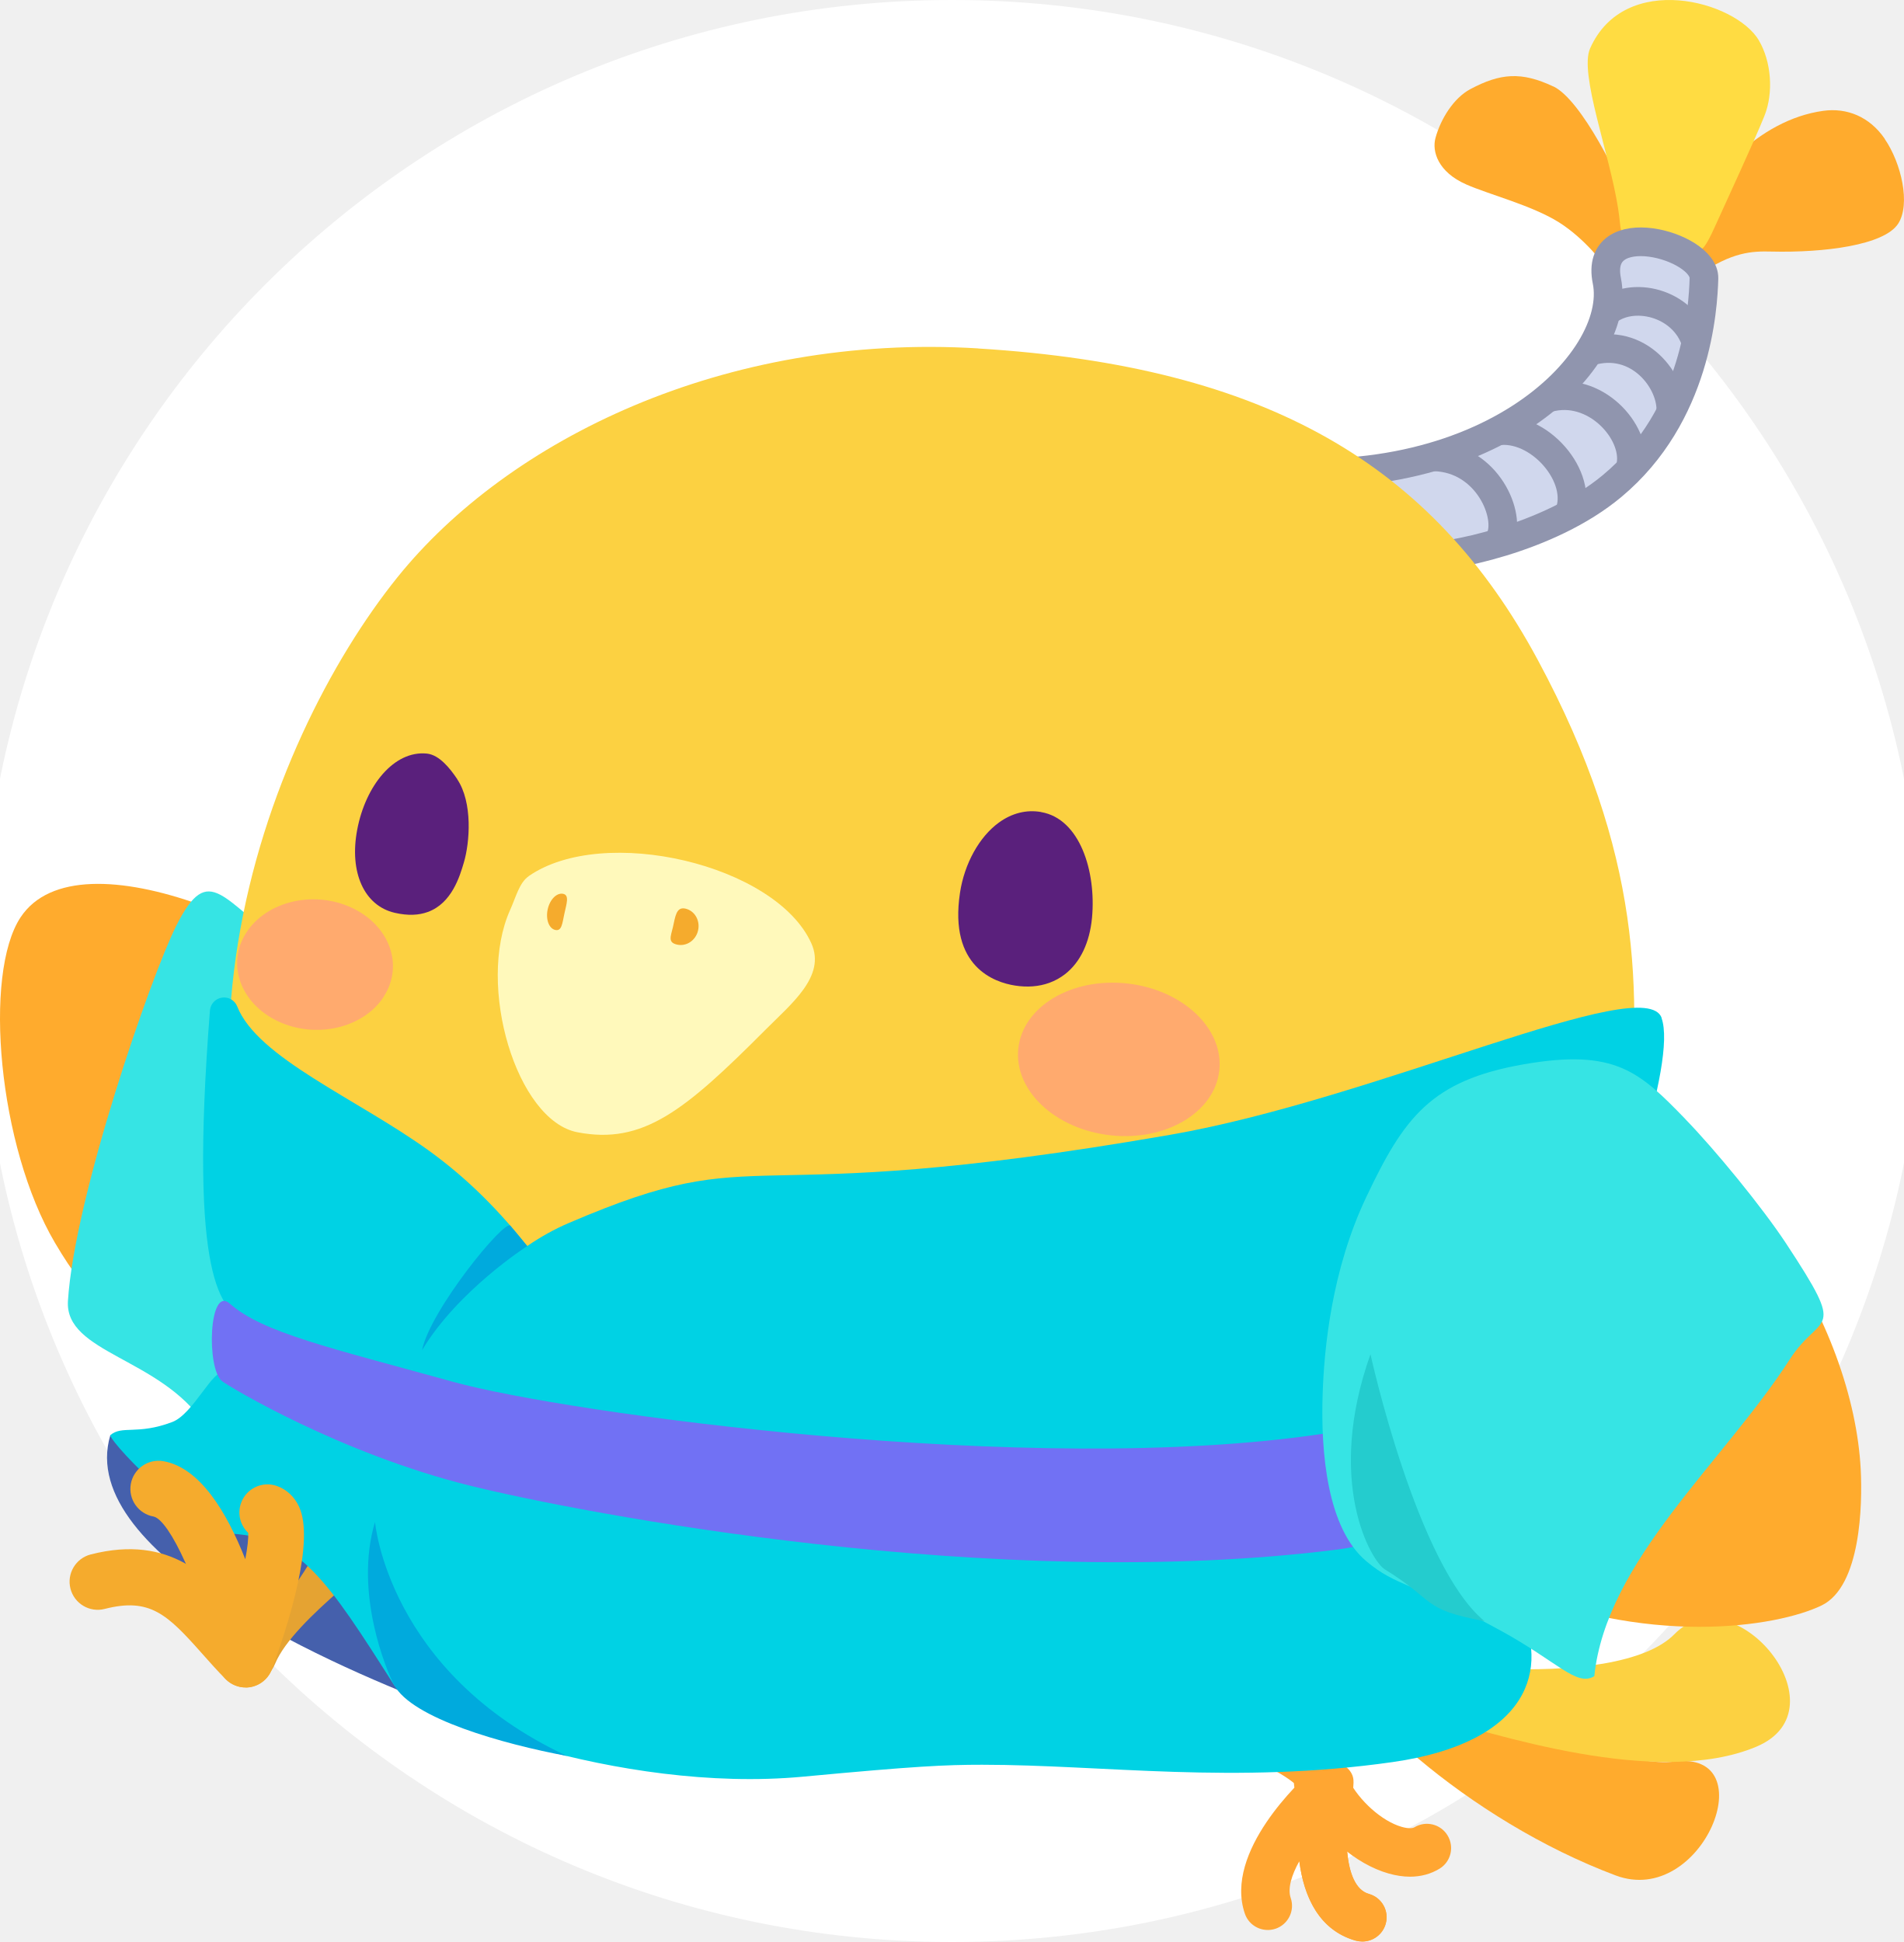
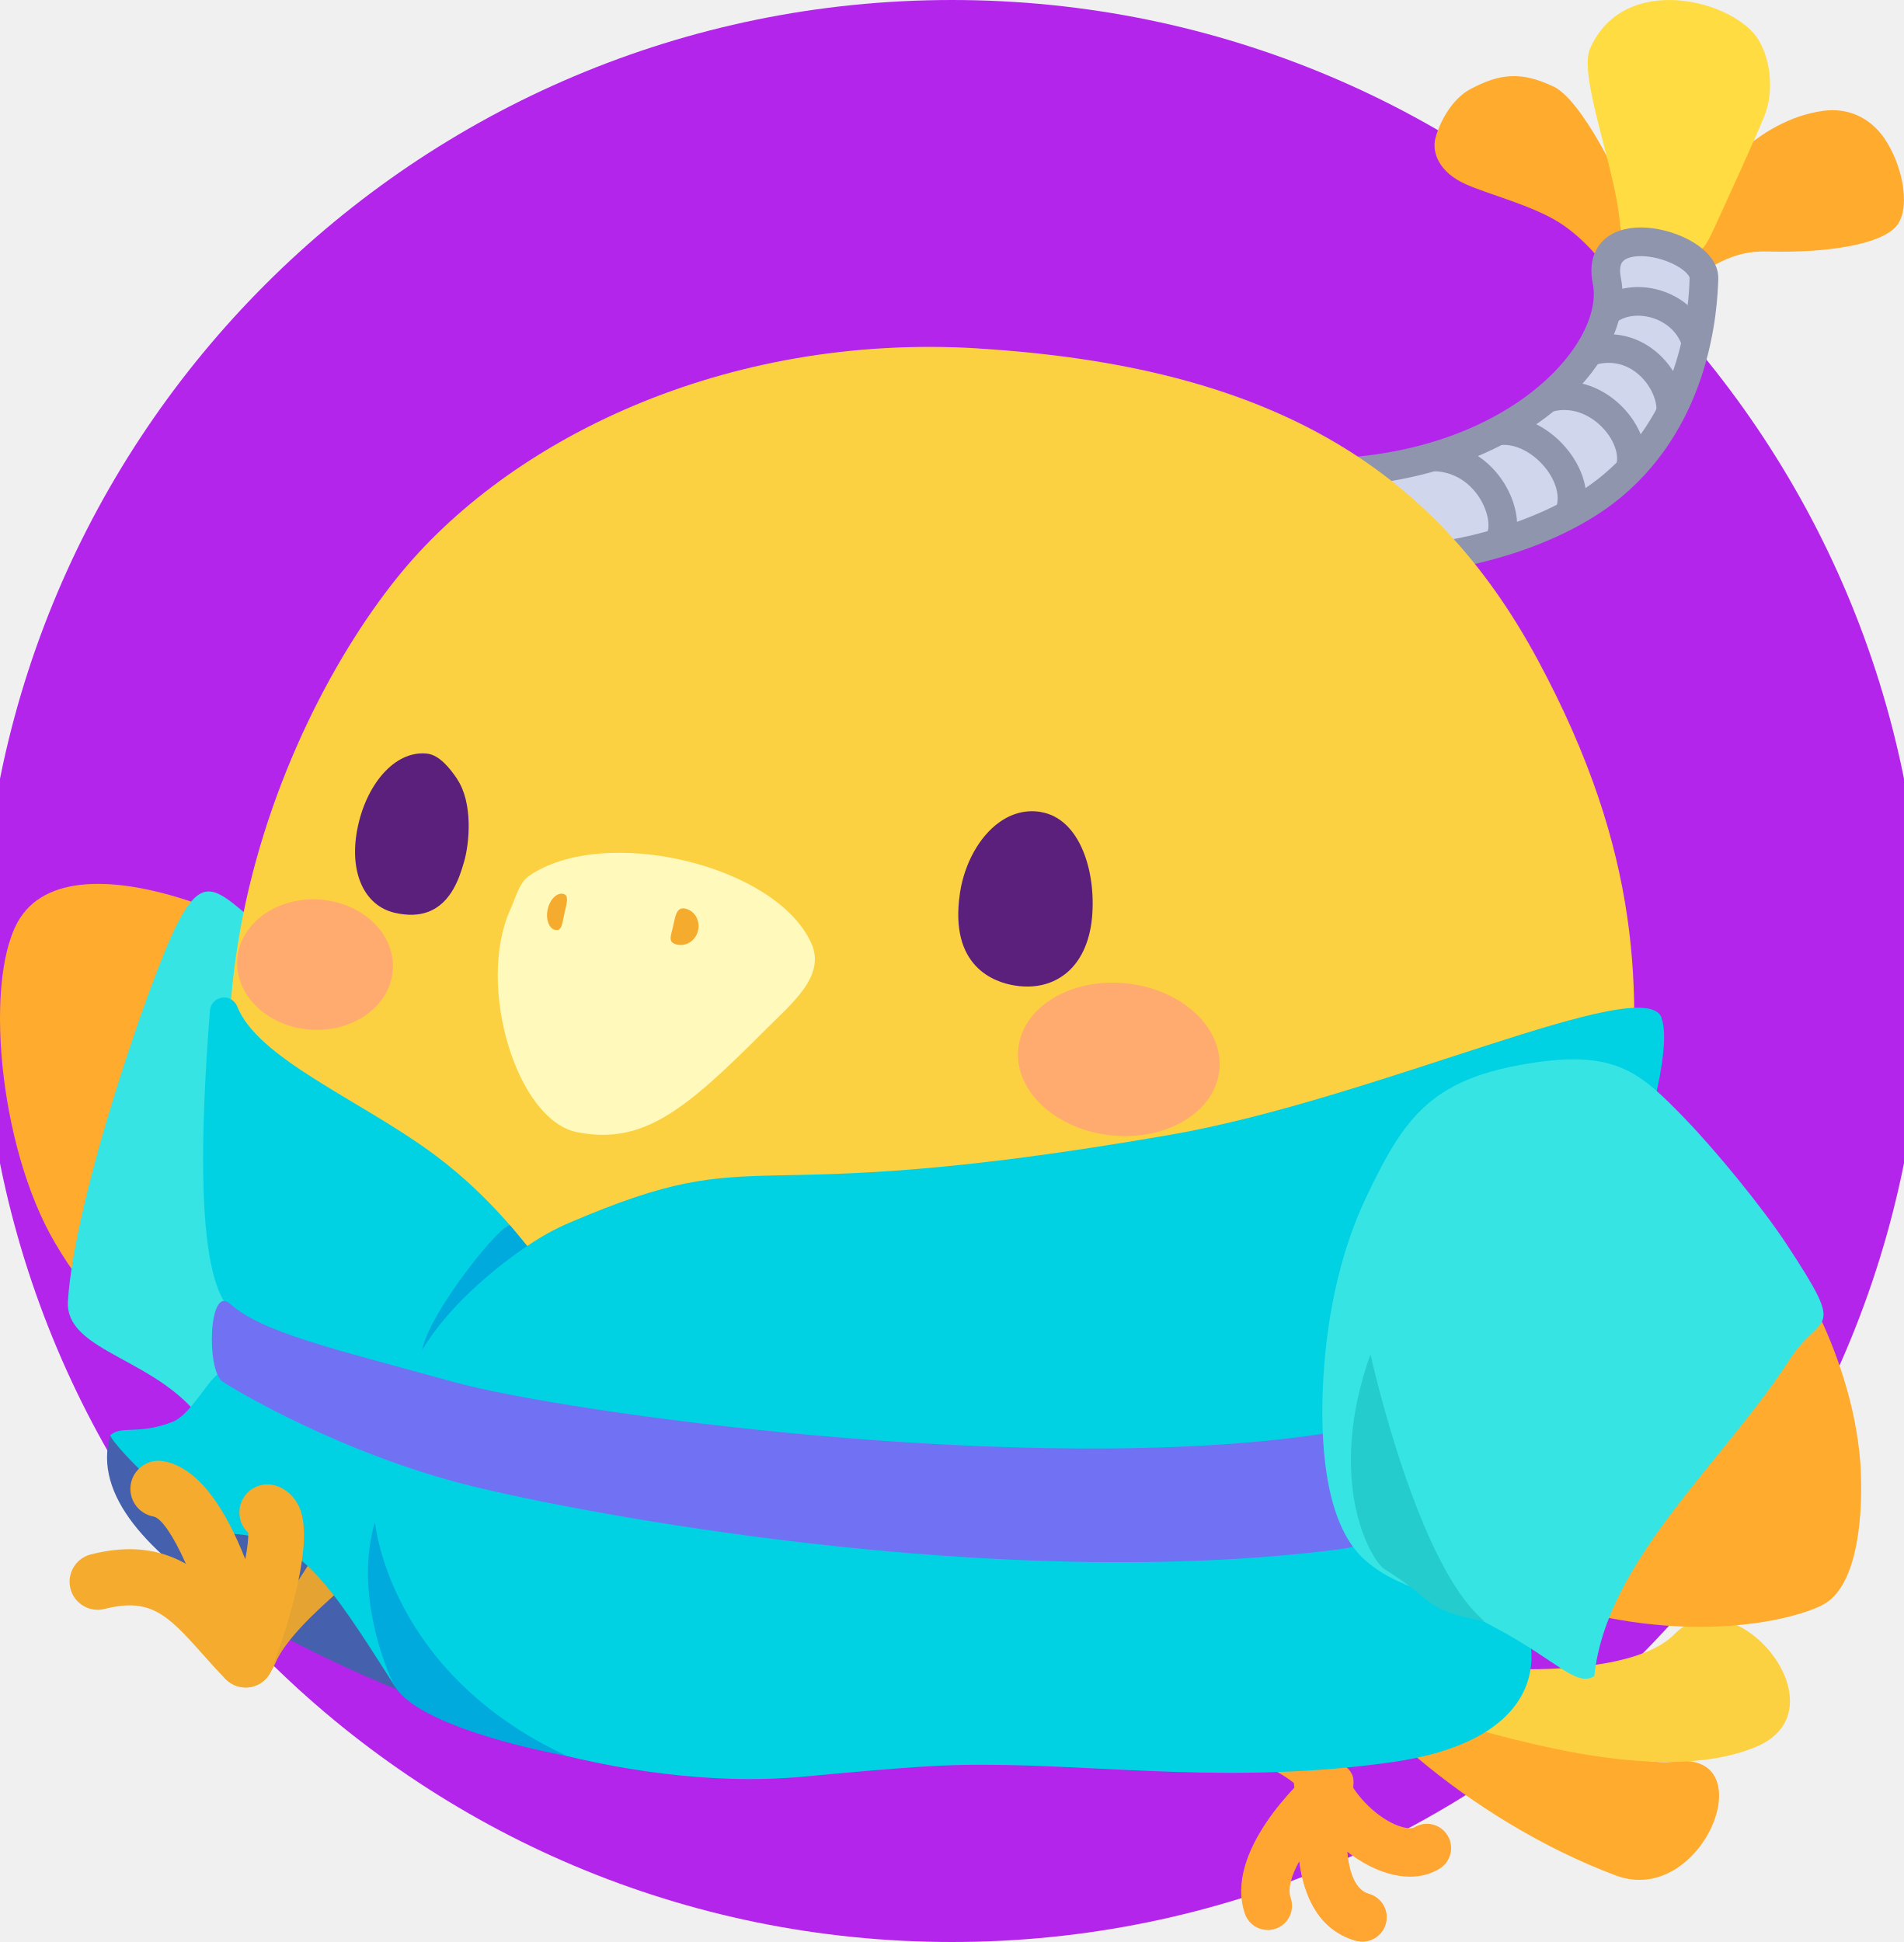
<svg xmlns="http://www.w3.org/2000/svg" width="500" height="510" viewBox="0 0 500 510" fill="none">
-   <circle cx="250" cy="255" r="255" fill="#FFFFFF" />
+   <circle cx="250" cy="255" r="255" fill="#B425EC" />
  <path d="M109.734 273.456C80.853 244.202 20.643 217.855 5.404 240.901C-4.437 255.767 -0.493 301.028 14.435 326.379C24.09 342.76 28.055 343.196 49.71 356.879C71.386 370.561 109.734 273.477 109.734 273.477V273.456Z" fill="#FFAB2D" />
  <path d="M105.166 267.518C95.2 262.722 88.079 257.407 76.224 249.206C58.306 236.811 55.067 225.662 46.285 243.123C39.641 256.348 19.564 314.213 17.84 341.66C16.989 355.363 42.049 356.526 53.738 374.007C67.358 394.396 93.062 360.512 94.93 357.107C110.813 328.248 116.793 273.083 105.187 267.498L105.166 267.518Z" fill="#36E4E4" />
  <path d="M313.369 450.827C317.376 461.831 334.359 460.627 343.412 471.839C349.246 479.064 355.848 465.008 347.045 462.973C330.331 459.111 335.688 449.187 327.404 438.744C322.11 432.079 309.237 439.45 313.369 450.827Z" fill="#FFA632" />
  <path d="M370.278 492.85C368.471 492.85 366.582 492.559 364.61 491.999C355.952 489.528 347.149 481.846 342.685 472.939C341.107 469.804 342.373 465.963 345.529 464.406C348.685 462.828 352.505 464.094 354.062 467.25C356.886 472.897 362.928 478.295 368.118 479.77C369.862 480.268 370.963 480.143 371.399 479.894C374.409 478.067 378.313 479.001 380.14 482.012C381.967 485.022 381.032 488.926 378.022 490.753C375.738 492.144 373.122 492.85 370.257 492.85H370.278Z" fill="#FFA632" />
  <path d="M357.758 509.875C357.198 509.875 356.616 509.791 356.035 509.646C339.342 504.954 339.446 481.763 342.124 468.807C342.851 465.36 346.214 463.16 349.661 463.866C353.107 464.572 355.308 467.956 354.602 471.381C353.107 478.69 352.256 495.362 359.481 497.376C362.866 498.331 364.838 501.84 363.883 505.224C363.094 508.027 360.54 509.875 357.758 509.875Z" fill="#FFA632" />
  <path d="M357.758 509.875C357.198 509.875 356.616 509.792 356.035 509.646C346.464 506.968 342.415 498.206 341.211 488.78C339.176 492.435 338.096 495.943 338.948 498.435C340.09 501.757 338.304 505.369 334.982 506.511C331.66 507.632 328.027 505.868 326.906 502.546C321.321 486.206 341.792 467.416 344.159 465.319C346.214 463.492 349.204 463.201 351.571 464.572C353.938 465.942 355.163 468.683 354.623 471.382C353.128 478.669 352.277 495.362 359.502 497.376C362.886 498.331 364.859 501.84 363.904 505.224C363.115 508.027 360.561 509.875 357.779 509.875H357.758Z" fill="#FFA632" />
  <path d="M355.454 468.06C355.204 473.043 355.121 471.984 350.637 473.52C346.152 475.057 342.249 476.884 340.629 472.171C339.01 467.458 339.508 463.97 343.972 462.433C348.457 460.897 355.682 463.202 355.433 468.06H355.454Z" fill="#FFA632" />
  <path d="M28.969 376.914C19.501 408.722 90.716 438.91 116.585 448.564C141.583 457.886 114.924 411.587 74.126 396.929C34.222 382.603 34.388 378.824 28.969 376.914Z" fill="#4560AC" />
  <path d="M89.013 392.257C87.02 405.337 70.285 428.051 61.42 434.425C52.555 440.799 68.251 446.613 72.237 436.937C77.179 424.978 101.989 408.41 105.955 402.327C111.353 394.064 91.11 378.388 88.992 392.257H89.013Z" fill="#E5A332" />
  <path d="M353.481 408.016C358.63 435.609 420.231 465.153 439.644 462.62C463.687 459.506 447.139 501.092 424.28 492.518C385.891 478.109 351.031 446.862 343.495 426.349C333.01 397.801 348.332 380.402 353.481 407.995V408.016Z" fill="#FFAB2D" />
  <path d="M335.169 426.473C363.219 438.889 424.882 444.329 439.706 429.172C455.382 413.144 484.843 448.793 461.216 458.717C435.242 469.638 392.161 455.27 374.305 450.37C335.771 439.803 325.93 422.383 335.148 426.473H335.169Z" fill="#FCD141" />
  <path d="M407.919 22.712C399.552 18.767 394.03 19.203 386.14 23.397C381.697 25.764 378.313 31.287 376.963 36.249C376.008 39.758 377.628 45.177 385.04 48.436C390.895 51.032 402.376 53.959 409.414 58.402C416.453 62.845 421.373 69.738 421.373 69.738C421.643 67.724 422.453 64.942 423.865 63.904C429.367 59.918 430.737 62.638 427.81 53.876C425.671 47.44 415.331 26.2 407.919 22.691V22.712Z" fill="#FFAB2D" />
  <path d="M494.954 36.457C490.927 30.581 484.947 28.256 478.801 29.107C461.797 31.453 447.471 46.962 440.412 63.51C440.412 63.51 445.229 65.358 446.039 72.23C454.904 66.105 460.095 65.939 465.223 66.063C479.03 66.396 494.788 64.402 498.463 58.755C501.785 53.648 499.314 42.851 494.934 36.477L494.954 36.457Z" fill="#FFAB2D" />
  <path d="M461.922 10.649C455.797 0.164 426.647 -7.684 417.574 12.705C414.646 19.265 422.702 40.38 424.924 54.727C425.879 60.914 425.048 61.828 428.266 61.205C433.561 60.188 439.997 62.16 443.589 64.755C446.35 66.749 447.181 66.624 450.71 58.734C453.098 53.398 460.635 37.204 463.334 30.477C465.804 24.352 465.161 16.193 461.922 10.67V10.649Z" fill="#FFDC42" />
  <path d="M322.919 122.516C389.192 132.793 426.273 94.881 421.975 73.766C418.467 56.492 447.721 64.361 447.471 73.102C447.243 80.95 445.603 109.103 423.346 127.644C406.591 141.617 380.16 146.496 371.98 146.517C363.8 146.558 322.919 122.536 322.919 122.536V122.516Z" fill="#D0D7ED" stroke="#9095AE" stroke-width="7.529" stroke-miterlimit="10" />
  <path d="M256.916 91.518C332.802 96.189 376.257 122.1 403.829 173.3C431.422 224.52 430.945 260.646 427.581 296.814C423.782 337.881 406.155 405.358 304.005 432.577C246.058 448.004 131.617 427.241 90.819 371.599C31.876 291.166 69.746 194.56 104.419 151.541C133.382 115.602 190.166 87.407 256.896 91.497L256.916 91.518Z" fill="#FCD141" />
  <path d="M273.381 213.246C269.561 212.582 265.74 213.537 262.335 216.007C257.186 219.724 253.262 226.783 252.1 234.465C249.151 253.961 261.214 257.989 266.529 258.819C269.789 259.338 272.841 259.089 275.54 258.113C277.035 257.573 278.426 256.805 279.692 255.829C283.7 252.694 286.15 247.566 286.772 241.005C287.894 228.859 283.596 215.011 273.402 213.267L273.381 213.246Z" fill="#5A207C" />
  <path d="M120.073 204.609C118.184 201.785 115.36 198.235 112.101 197.903C103.463 197.031 95.989 206.353 93.809 217.876C91.671 229.088 95.636 237.87 103.671 239.718C107.201 240.528 110.024 240.341 112.308 239.51C118.661 237.226 120.758 230.084 121.817 226.492C123.354 221.323 124.205 210.796 120.052 204.609H120.073Z" fill="#5A207C" />
  <path d="M138.842 230.084C158.504 216.423 203.745 227.011 213.067 247.732C216.949 256.369 207.855 263.553 200.921 270.529C179.764 291.748 168.864 300.655 151.652 297.354C135.624 294.281 125.056 258.778 133.963 238.97C135.499 235.565 136.371 231.808 138.842 230.105V230.084Z" fill="#FFF9BB" />
  <path d="M148.206 239.967C147.645 242.583 147.521 244.576 145.839 244.223C144.157 243.87 143.264 241.441 143.825 238.825C144.386 236.209 146.213 234.382 147.894 234.735C149.576 235.088 148.766 237.351 148.206 239.967Z" fill="#F5AB2D" />
  <path d="M183.315 244.368C182.713 246.984 180.242 248.625 177.792 248.064C175.342 247.504 176.11 246.009 176.733 243.393C177.335 240.777 177.564 238.057 179.993 238.617C182.443 239.178 183.917 241.752 183.315 244.368Z" fill="#F5AB2D" />
  <path d="M376.714 119.983C390.645 120.398 396.957 135.534 393.884 141.575" stroke="#9095AE" stroke-width="7.529" stroke-miterlimit="10" />
  <path d="M393.884 113.11C405.158 112.197 416.785 126.606 411.511 136.011" stroke="#9095AE" stroke-width="7.529" stroke-miterlimit="10" />
  <path d="M406.487 104.515C418.736 101.027 429.886 113.38 428.266 122.204" stroke="#9095AE" stroke-width="7.529" stroke-miterlimit="10" />
  <path d="M416.1 92.763C429.242 87.698 438.876 99.303 438.772 107.712" stroke="#9095AE" stroke-width="7.529" stroke-miterlimit="10" />
  <path d="M421.747 82.009C428.412 76.258 442.052 79.31 445.395 89.898" stroke="#9095AE" stroke-width="7.529" stroke-miterlimit="10" />
  <path d="M436.364 267.311C431.879 255.04 361.454 288.613 307.306 298.018C190.291 318.344 202.478 298.371 149.306 321.209C145.465 322.849 141.853 324.905 138.448 327.23C131.285 318.24 123.084 309.707 112.537 302.108C93.456 288.384 67.628 277.816 62.292 264.3C61.648 262.681 59.988 261.726 58.285 261.996C56.562 262.245 55.275 263.657 55.129 265.38C49.503 337.341 58.472 343.362 64.015 346.933C68.438 349.778 64.057 362.422 58.97 360.387C56.022 359.204 50.79 371.35 45.226 373.447C36.028 376.935 32 374.215 28.927 376.935C29.965 380.07 51.828 402.244 60.922 402.784C78.715 403.822 86.127 415.22 103.463 442.502C108.218 449.997 162.345 471.112 210.845 466.586C240.535 463.804 248.259 463.451 257.934 463.451C289.783 463.451 324.269 468.662 365.731 462.745C401.899 457.575 406.985 437.892 398.805 422.321C394.279 413.684 404.847 367.509 414.584 346.041C424.322 324.573 440.537 278.834 436.322 267.331L436.364 267.311Z" fill="#00D2E4" />
  <path d="M409.477 355.508C417.802 348.283 419.671 379.136 408.376 382.209C391.642 386.755 386.721 389.226 379.558 387.15L375.032 365.62C375.032 365.62 400.424 363.377 409.477 355.508Z" fill="#E45827" />
  <path d="M100.744 261.809C95.366 270.031 82.951 272.896 73.005 268.204C63.06 263.511 59.365 253.047 64.742 244.826C70.12 236.604 82.535 233.739 92.46 238.431C102.405 243.123 106.1 253.587 100.723 261.809H100.744Z" fill="#FFAA6E" />
  <path d="M64.493 443.145C62.583 443.145 60.673 442.398 59.219 440.944C57.039 438.723 55.005 436.439 53.053 434.238C43.918 423.94 39.371 419.497 27.495 422.528C23.55 423.546 19.522 421.158 18.505 417.213C17.488 413.269 19.875 409.241 23.82 408.223C44.914 402.825 55.108 414.307 64.078 424.439C65.863 426.452 67.711 428.549 69.725 430.584C72.59 433.491 72.549 438.162 69.621 441.027C68.189 442.439 66.32 443.145 64.451 443.145H64.493Z" fill="#F5AB2D" />
  <path d="M64.514 443.145C64.348 443.145 64.181 443.145 64.015 443.145C60.735 442.917 58.015 440.55 57.309 437.353C52.742 416.487 44.458 399.213 40.367 398.278C36.34 397.572 33.661 393.773 34.346 389.745C35.052 385.738 38.852 383.039 42.88 383.724C52.492 385.385 59.552 397.095 64.41 409.469C64.991 406.479 65.261 404.05 65.178 402.555C63.123 400.604 62.292 397.572 63.289 394.749C64.638 390.908 68.853 388.873 72.715 390.243C75.248 391.136 77.303 393.046 78.507 395.621C82.722 404.549 75.871 426.224 71.427 438.349C70.348 441.277 67.566 443.187 64.493 443.187L64.514 443.145Z" fill="#F5AB2D" />
  <path d="M320.199 281.138C318.974 292.142 306.164 299.762 291.589 298.143C277.014 296.523 266.197 286.287 267.422 275.283C268.647 264.28 281.457 256.66 296.032 258.279C310.607 259.899 321.424 270.134 320.199 281.138Z" fill="#FFAA6E" />
  <path d="M347.336 376.54C270.931 388.043 148.372 371.018 119.18 362.941C86.708 353.951 68.957 349.986 60.34 342.345C54.818 337.445 54.153 359.598 58.347 362.734C60.61 364.436 89.428 381.71 123.354 390.14C152.275 397.323 261.505 418.397 351.509 406.895C383.835 402.763 367.412 373.509 347.315 376.54H347.336Z" fill="#7171F4" />
  <path d="M98.481 399.69C98.481 399.69 101.803 439.18 148.891 461.146C132.136 458.011 108.177 451.305 103.484 442.481C101.47 438.661 92.916 418.189 98.481 399.69Z" fill="#00AADD" />
  <path d="M138.468 327.23C138.468 327.23 120.239 338.878 110.834 354.574C112.931 344.11 132.51 320.109 134.025 321.894C135.541 323.68 138.468 327.251 138.468 327.251V327.23Z" fill="#00AADD" />
  <path d="M411.491 284.024C457.043 297.893 486.712 348.324 488.643 385.966C489.099 394.956 488.726 416.59 478.365 421.615C466.739 427.262 432.19 432.868 393.905 415.843C378.167 408.846 370.672 407.912 350.533 383.018C340.11 370.146 376.652 342.802 376.714 327.313C376.839 294.883 404.971 282.031 411.511 284.024H411.491Z" fill="#FFAB2D" />
  <path d="M442.571 293.866C430.612 281.554 424.238 275.304 400.175 279.498C375.676 283.754 368.637 293.637 358.817 314.316C349.661 333.563 347.73 354.18 347.335 366.076C346.816 381.482 348.519 401.413 358.838 410.03C366.852 416.736 370.34 415.262 393.884 428.113C409.082 436.398 413.982 443.041 418.674 440.197C421.809 409.843 452.537 384.098 470.04 356.941C478.158 344.338 485.425 351.418 469.022 326.524C462.752 317.015 450.42 301.963 442.551 293.866H442.571Z" fill="#36E4E4" />
  <path d="M359.897 355.633C359.897 355.633 372.043 411.109 389.836 425.747C373.081 422.611 377.275 420.514 363.675 412.147C360 409.884 347.979 389.122 359.897 355.633Z" fill="#24CCCE" />
</svg>
